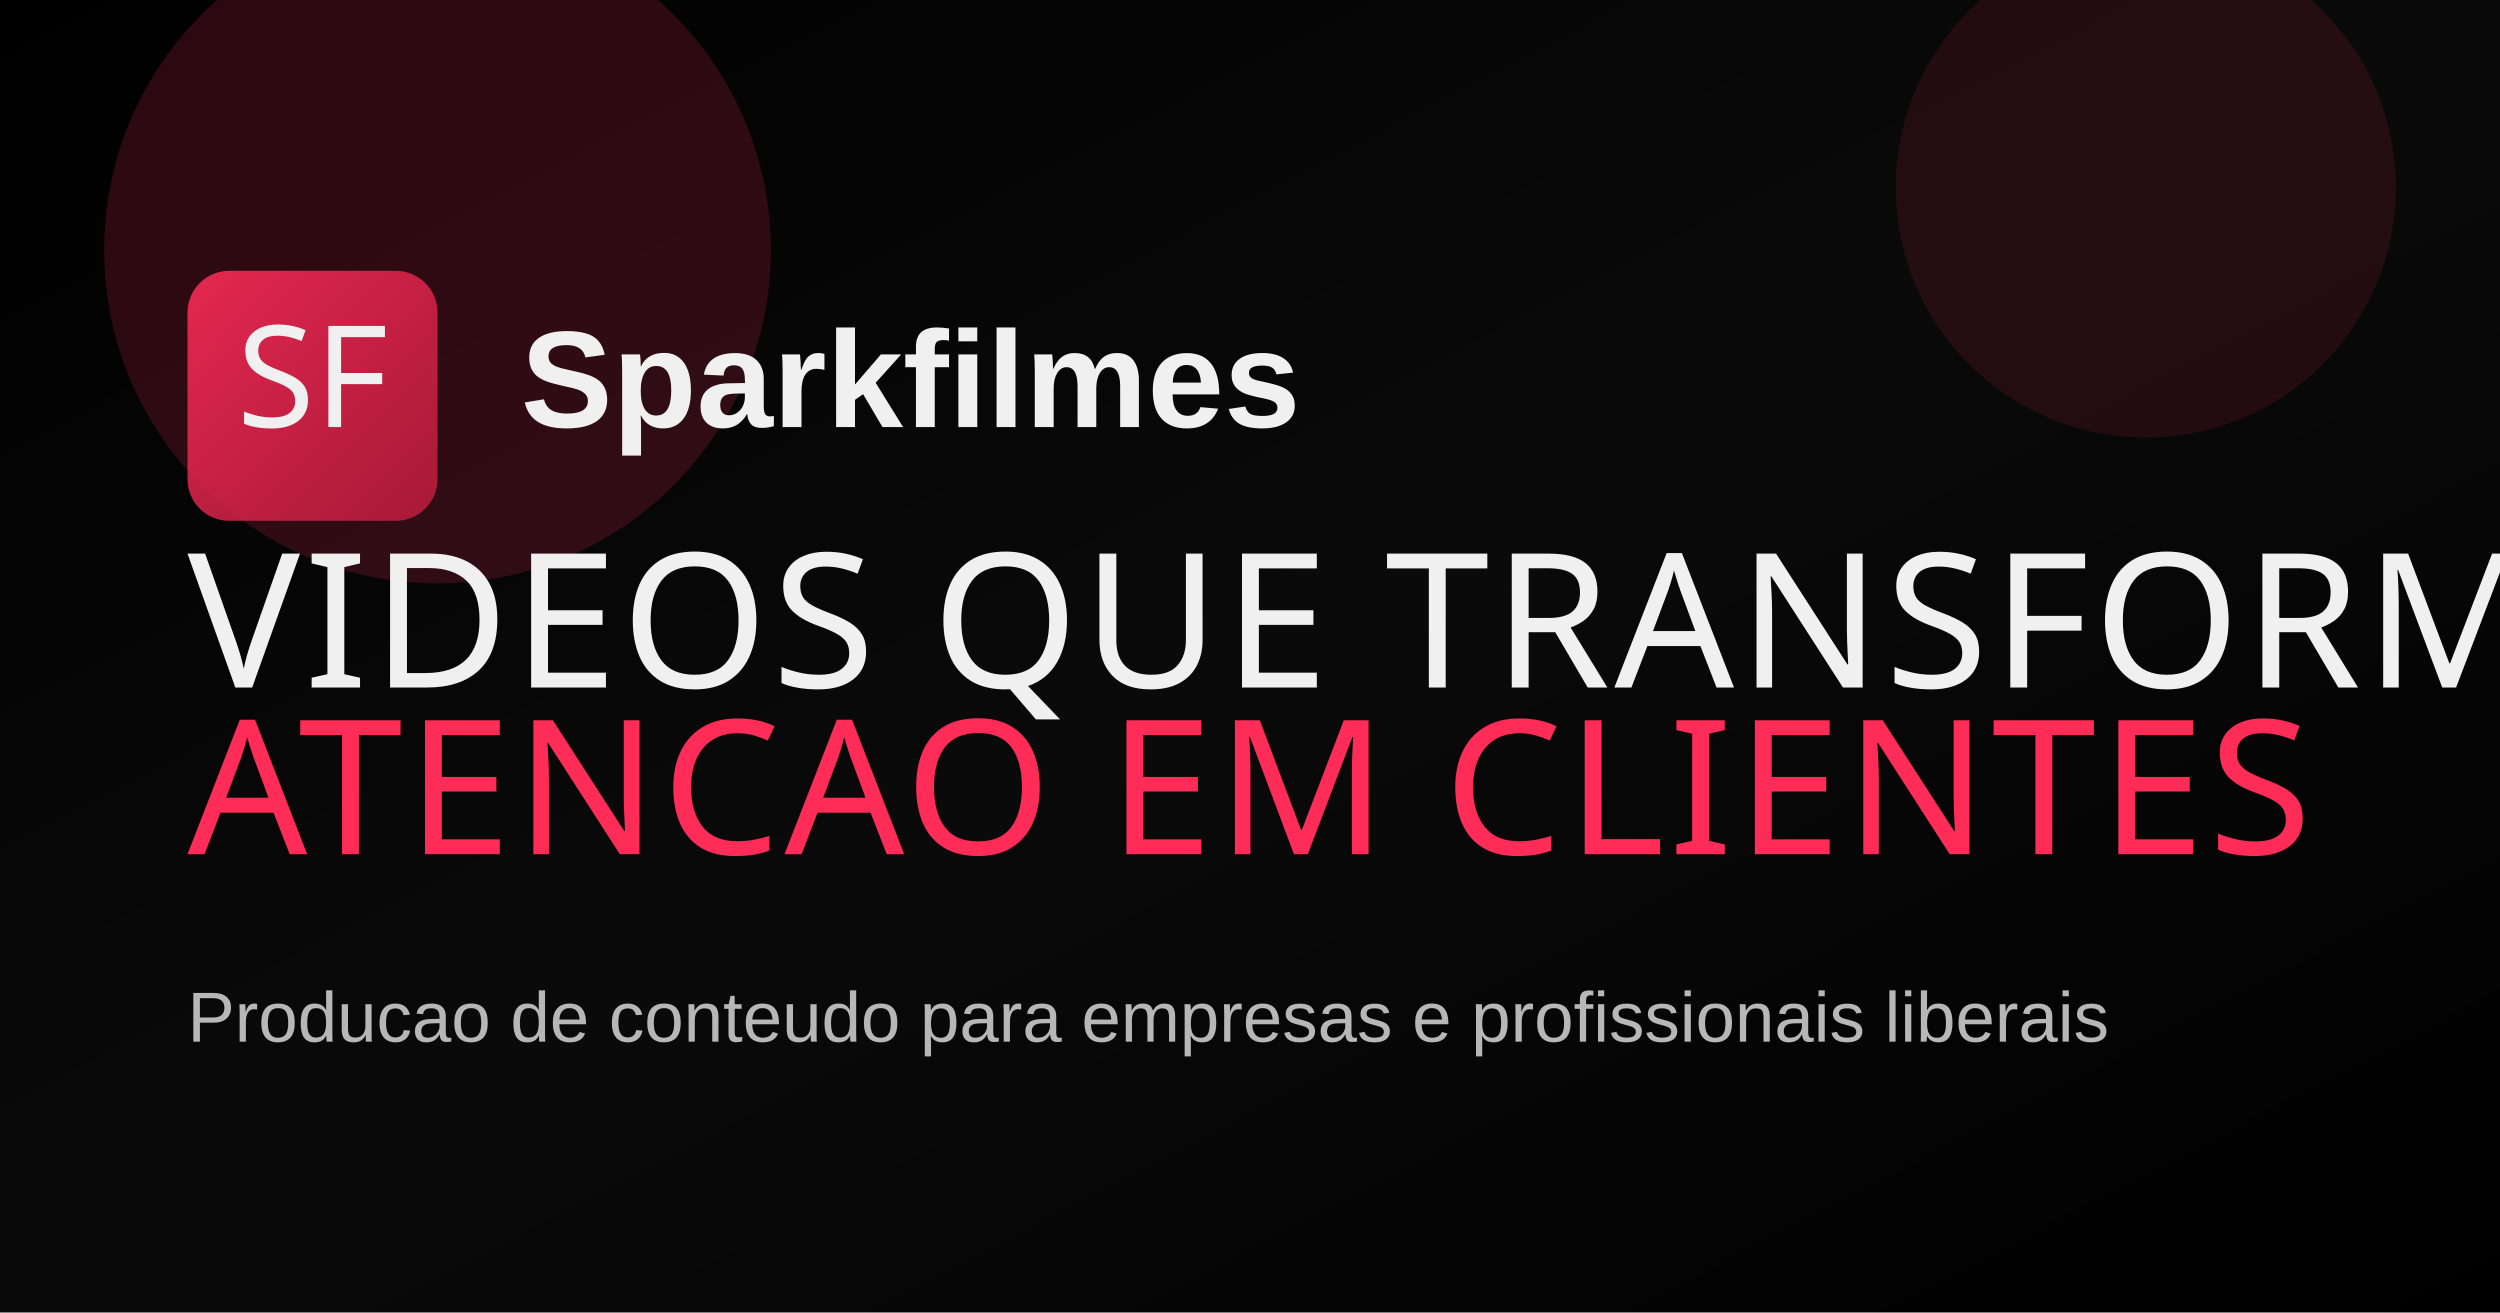
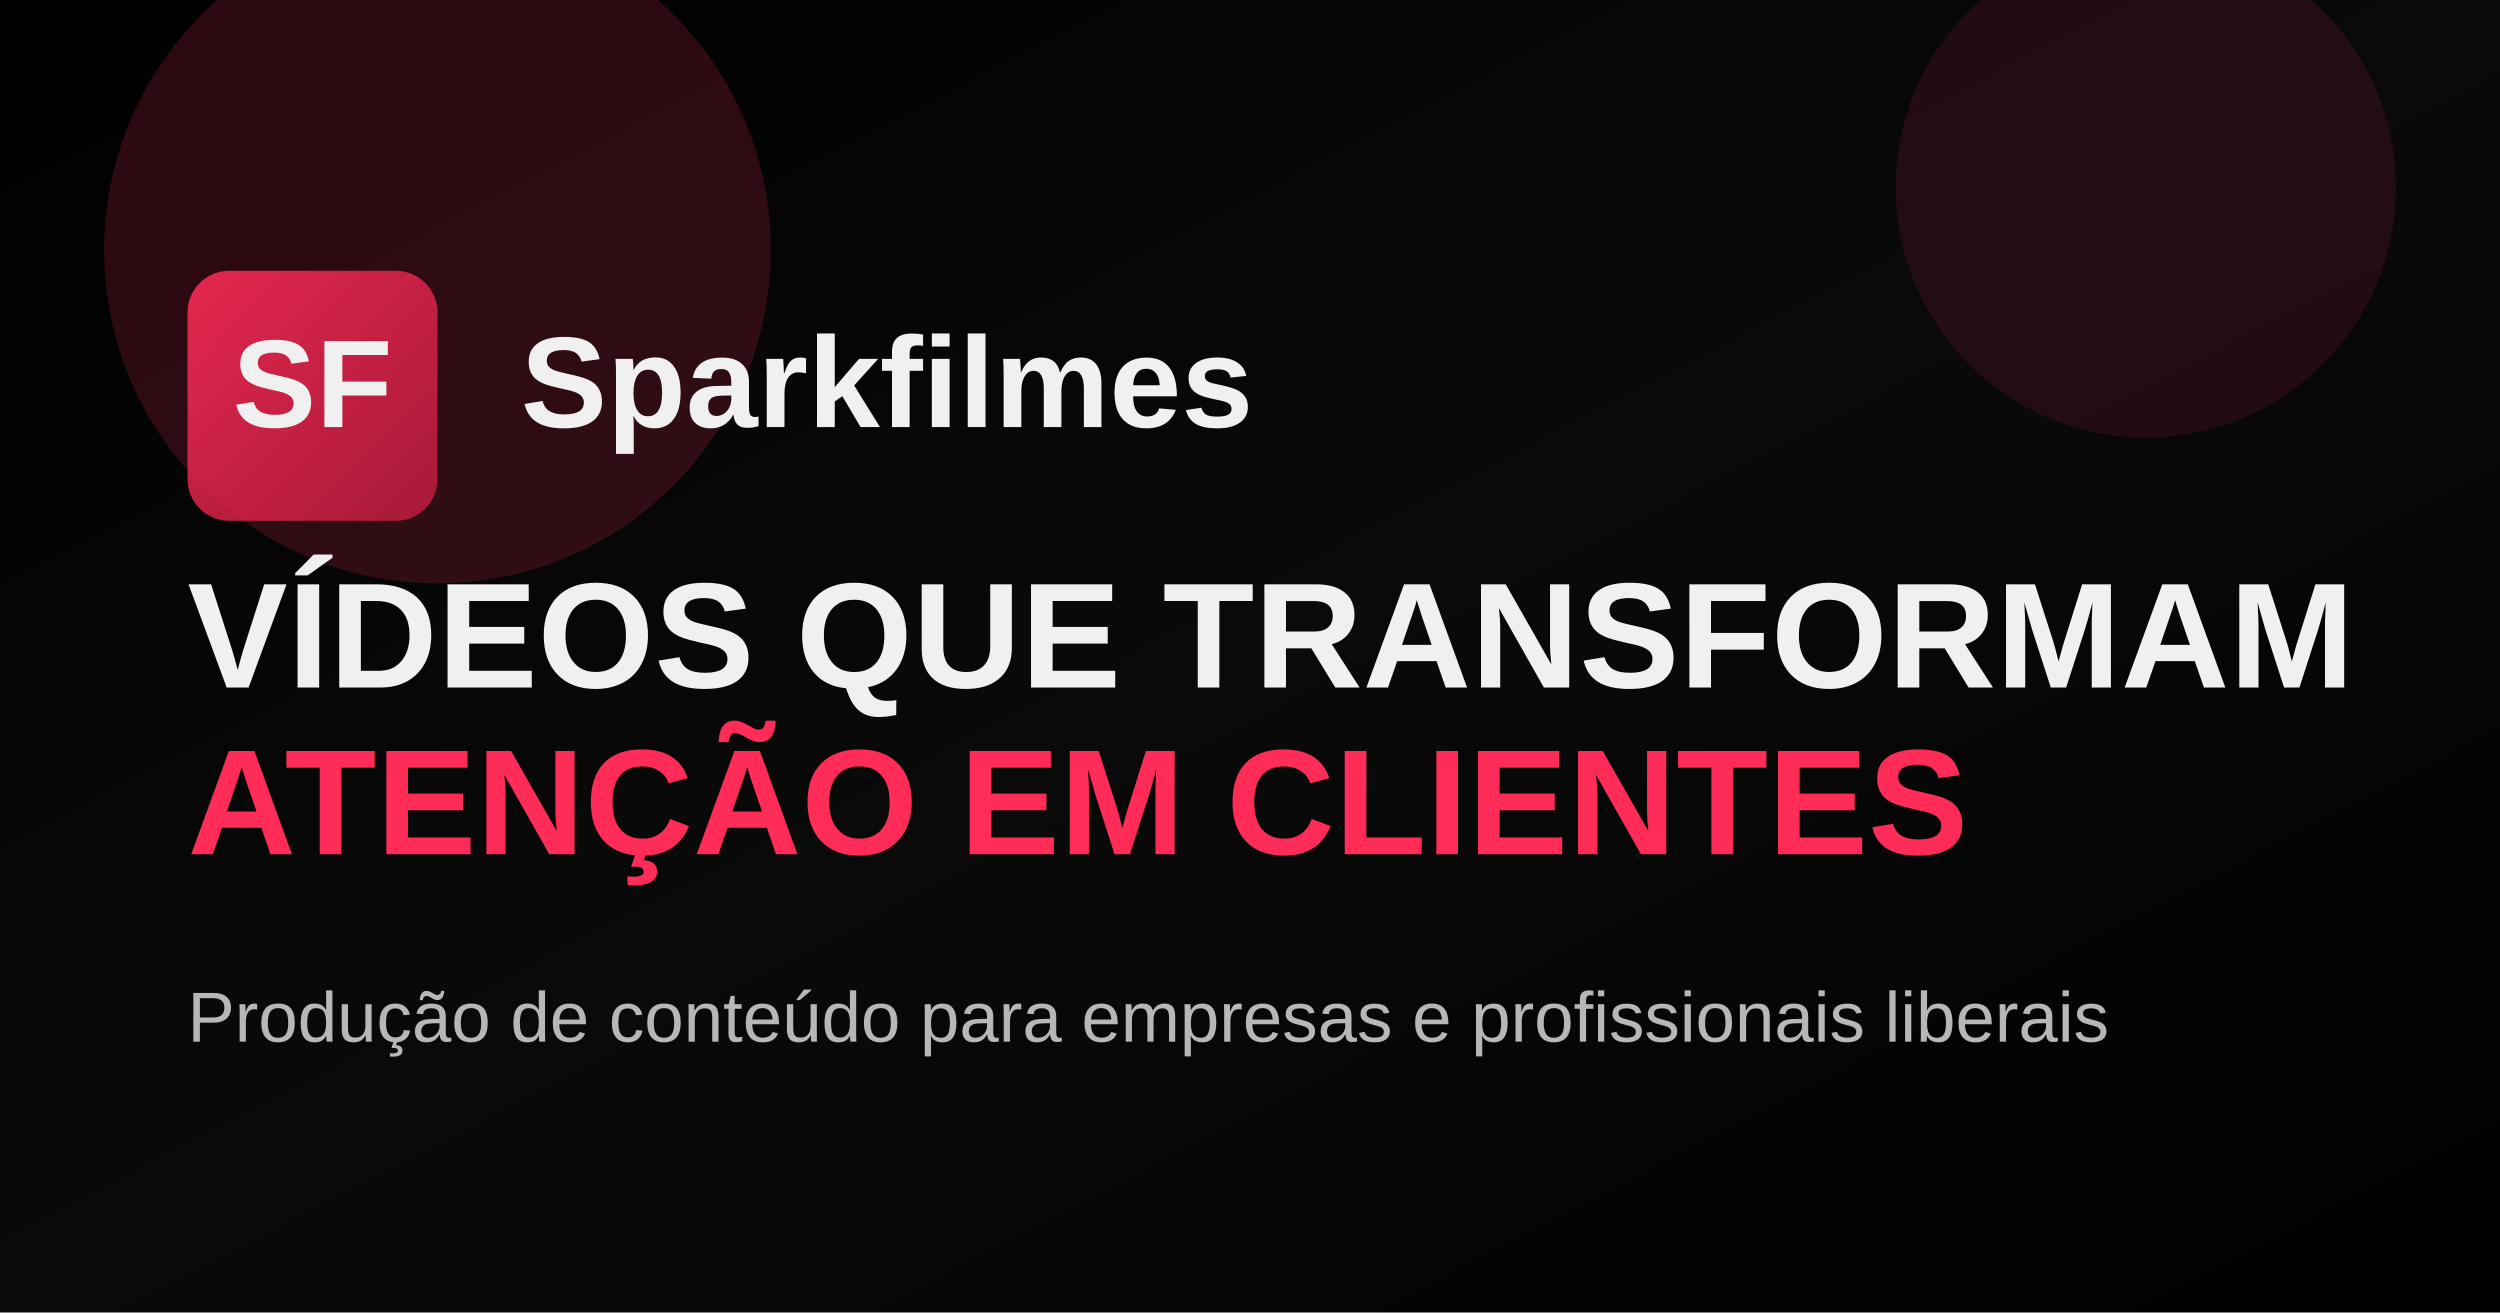
<svg xmlns="http://www.w3.org/2000/svg" viewBox="0 0 1200 630" role="img" aria-labelledby="t d">
  <defs>
    <linearGradient id="bg" x1="0" x2="1" y1="0" y2="1">
      <stop offset="0" stop-color="#000000" />
      <stop offset="0.5" stop-color="#0a0a0a" />
      <stop offset="1" stop-color="#000000" />
    </linearGradient>
    <linearGradient id="accent" x1="0" x2="1" y1="0" y2="1">
      <stop offset="0" stop-color="#ff2c58" stop-opacity="0.88" />
      <stop offset="1" stop-color="#d61f46" stop-opacity="0.72" />
    </linearGradient>
  </defs>
  <rect width="1200" height="630" fill="url(#bg)" />
  <circle cx="210" cy="120" r="160" fill="#ff2c58" opacity="0.17" />
  <circle cx="1030" cy="90" r="120" fill="#ff2c58" opacity="0.11" />
  <rect x="90" y="130" width="120" height="120" rx="20" fill="url(#accent)" />
-   <text x="150" y="205" text-anchor="middle" font-family="Bebas Neue, sans-serif" font-size="68" fill="#f1f0f0">SF</text>
-   <text x="250" y="205" font-family="Manrope, Arial, sans-serif" font-size="66" font-weight="700" fill="#f1f0f0">
+   <text x="150" y="205" text-anchor="middle" font-family="Montserrat, Arial, sans-serif" font-size="60" font-weight="800" fill="#f1f0f0">SF</text>
+   <text x="250" y="205" font-family="Montserrat, Arial, sans-serif" font-size="62" font-weight="700" fill="#f1f0f0">
    Sparkfilmes
  </text>
-   <text x="90" y="330" font-family="Bebas Neue, sans-serif" font-size="90" letter-spacing="2" fill="#f1f0f0">
-     VIDEOS QUE TRANSFORMAM
+   <text x="90" y="330" font-family="Montserrat, Arial, sans-serif" font-size="72" font-weight="800" fill="#f1f0f0">
+     VÍDEOS QUE TRANSFORMAM
  </text>
-   <text x="90" y="410" font-family="Bebas Neue, sans-serif" font-size="90" letter-spacing="2" fill="#ff2c58">
-     ATENCAO EM CLIENTES
+   <text x="90" y="410" font-family="Montserrat, Arial, sans-serif" font-size="72" font-weight="800" fill="#ff2c58">
+     ATENÇÃO EM CLIENTES
  </text>
-   <text x="90" y="500" font-family="Manrope, Arial, sans-serif" font-size="34" fill="#b7b7b7">
-     Producao de conteudo para empresas e profissionais liberais
+   <text x="90" y="500" font-family="Montserrat, Arial, sans-serif" font-size="34" fill="#b7b7b7">
+     Produção de conteúdo para empresas e profissionais liberais
  </text>
</svg>
